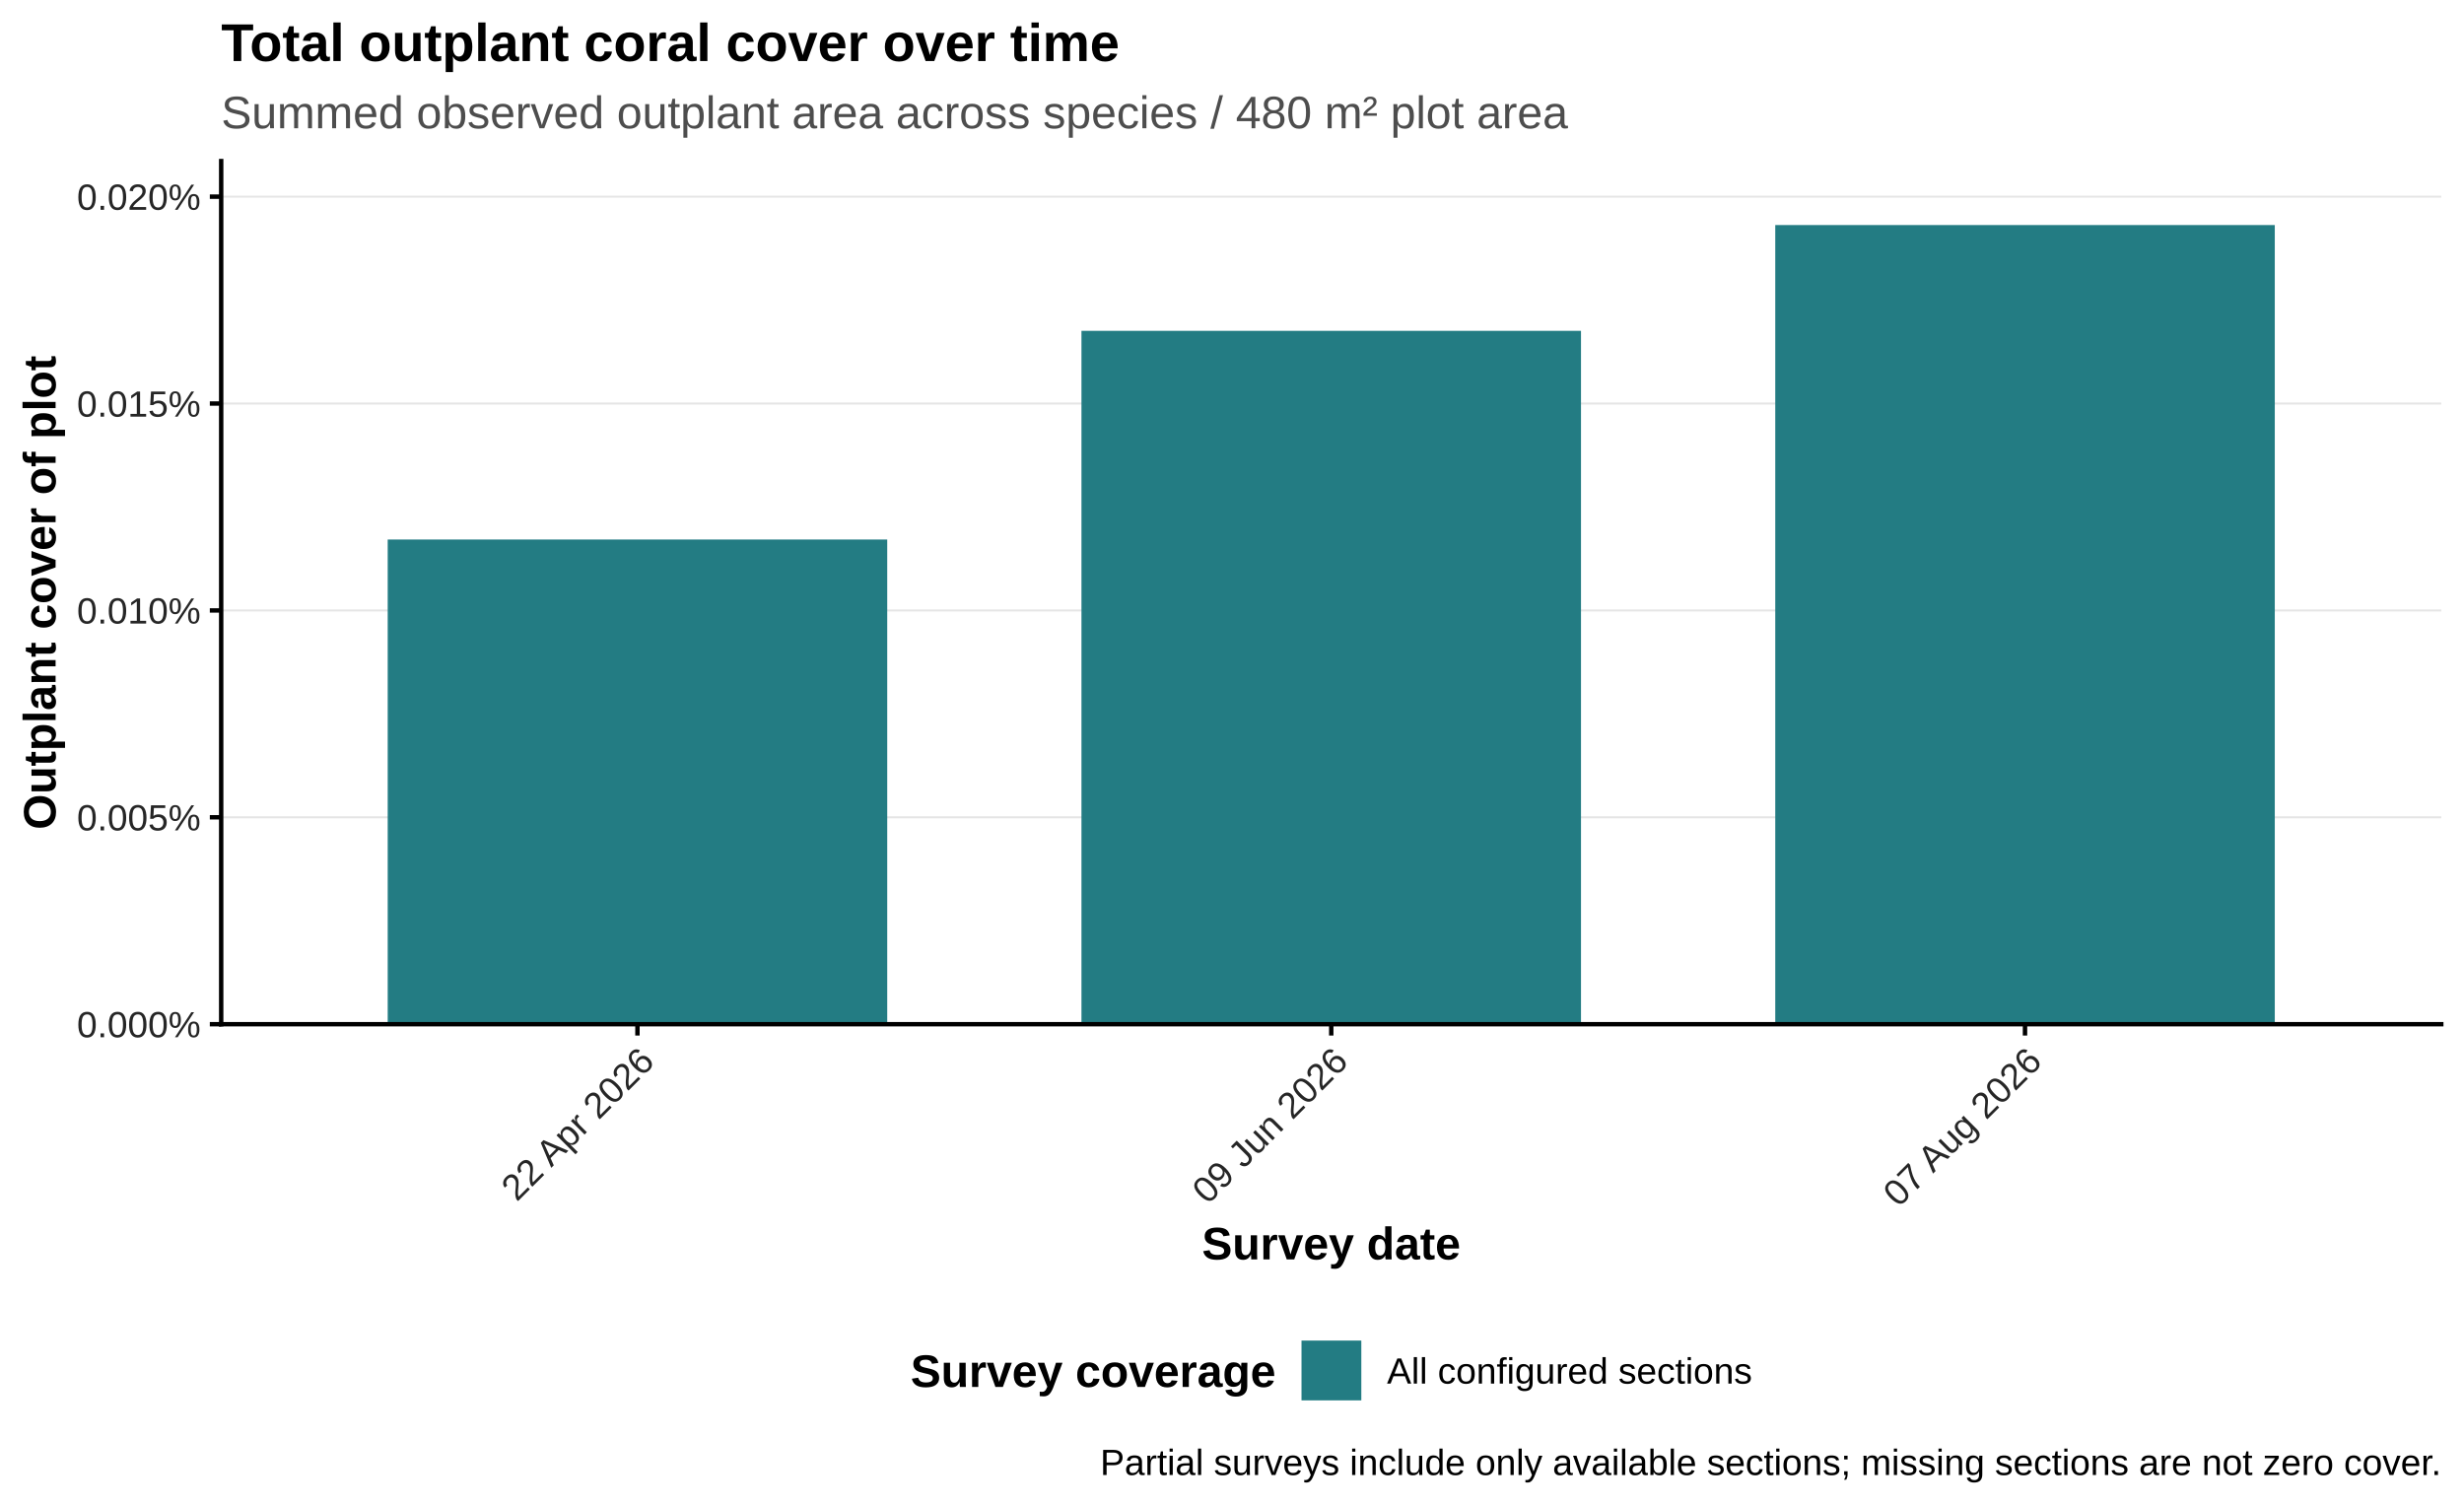
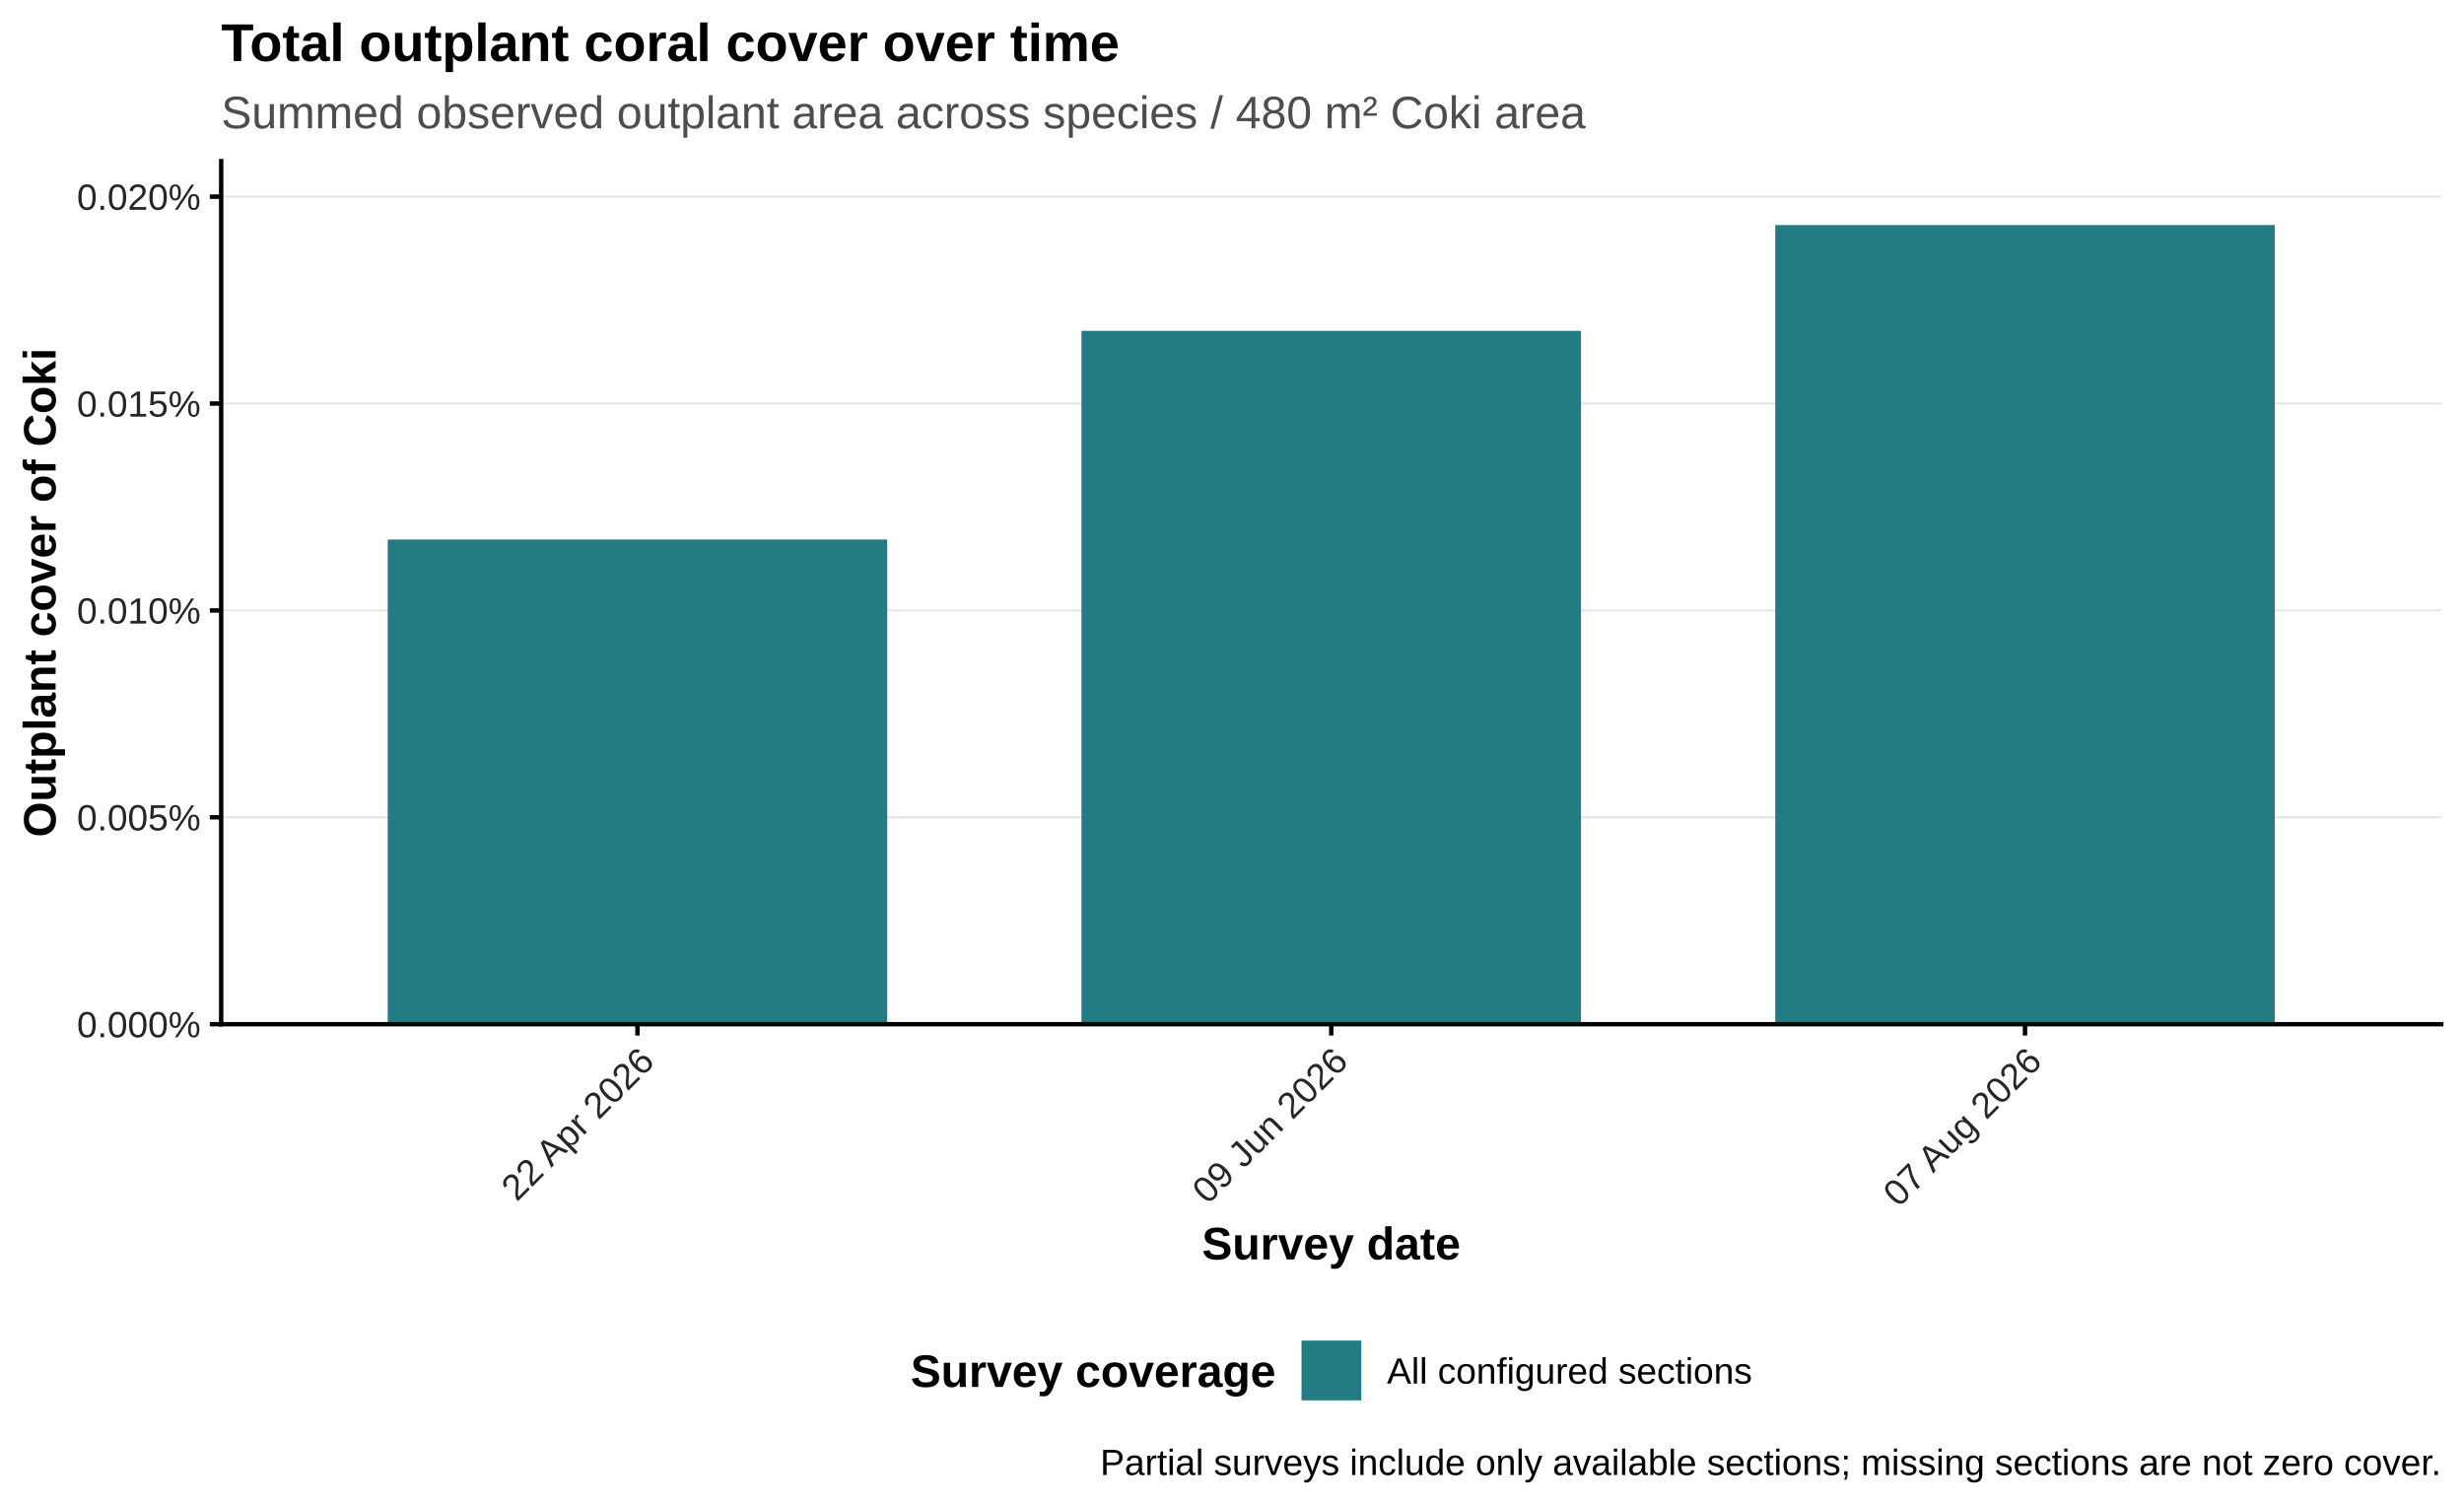
<svg xmlns="http://www.w3.org/2000/svg" class="svglite" width="648.00pt" height="396.00pt" viewBox="0 0 648.00 396.00">
  <defs>
    <style type="text/css">
    .svglite line, .svglite polyline, .svglite polygon, .svglite path, .svglite rect, .svglite circle {
      fill: none;
      stroke: #000000;
      stroke-linecap: round;
      stroke-linejoin: round;
      stroke-miterlimit: 10.00;
    }
    .svglite text {
      white-space: pre;
    }
  </style>
  </defs>
  <rect width="100%" height="100%" style="stroke: none; fill: #FFFFFF;" />
  <defs>
    <clipPath id="cpMC4wMHw2NDguMDB8MC4wMHwzOTYuMDA=">
      <rect x="0.00" y="0.00" width="648.00" height="396.00" />
    </clipPath>
  </defs>
  <g clip-path="url(#cpMC4wMHw2NDguMDB8MC4wMHwzOTYuMDA=)">
    <rect x="-0" y="-0" width="648.00" height="396.00" style="stroke-width: 1.16; stroke: #FFFFFF; fill: #FFFFFF;" />
  </g>
  <defs>
    <clipPath id="cpNTguMTd8NjQyLjAyfDQyLjM2fDI2OS4zNQ==">
      <rect x="58.17" y="42.36" width="583.85" height="226.98" />
    </clipPath>
  </defs>
  <g clip-path="url(#cpNTguMTd8NjQyLjAyfDQyLjM2fDI2OS4zNQ==)">
    <rect x="58.17" y="42.36" width="583.85" height="226.98" style="stroke-width: 1.16; stroke: none; fill: #FFFFFF;" />
    <polyline points="58.17,269.35 642.02,269.35 " style="stroke-width: 0.53; stroke: #E5E5E5; stroke-linecap: butt;" />
    <polyline points="58.17,214.94 642.02,214.94 " style="stroke-width: 0.53; stroke: #E5E5E5; stroke-linecap: butt;" />
    <polyline points="58.17,160.54 642.02,160.54 " style="stroke-width: 0.53; stroke: #E5E5E5; stroke-linecap: butt;" />
    <polyline points="58.17,106.13 642.02,106.13 " style="stroke-width: 0.53; stroke: #E5E5E5; stroke-linecap: butt;" />
    <polyline points="58.17,51.72 642.02,51.72 " style="stroke-width: 0.53; stroke: #E5E5E5; stroke-linecap: butt;" />
    <rect x="101.96" y="141.89" width="131.37" height="127.46" style="stroke-width: 1.16; stroke: none; stroke-linecap: butt; stroke-linejoin: miter; fill: #237C83;" />
    <rect x="284.41" y="87.01" width="131.37" height="182.33" style="stroke-width: 1.16; stroke: none; stroke-linecap: butt; stroke-linejoin: miter; fill: #237C83;" />
    <rect x="466.87" y="59.18" width="131.37" height="210.17" style="stroke-width: 1.16; stroke: none; stroke-linecap: butt; stroke-linejoin: miter; fill: #237C83;" />
  </g>
  <g clip-path="url(#cpMC4wMHw2NDguMDB8MC4wMHwzOTYuMDA=)">
    <polyline points="58.17,269.35 58.17,42.36 " style="stroke-width: 1.16; stroke-linecap: square;" />
    <text x="52.79" y="272.79" text-anchor="end" style="font-size: 9.60px;fill: #262626; font-family: &quot;Arial&quot;;" textLength="32.54px" lengthAdjust="spacingAndGlyphs">0.000%</text>
    <text x="52.79" y="218.38" text-anchor="end" style="font-size: 9.60px;fill: #262626; font-family: &quot;Arial&quot;;" textLength="32.54px" lengthAdjust="spacingAndGlyphs">0.005%</text>
    <text x="52.79" y="163.98" text-anchor="end" style="font-size: 9.60px;fill: #262626; font-family: &quot;Arial&quot;;" textLength="32.54px" lengthAdjust="spacingAndGlyphs">0.010%</text>
    <text x="52.79" y="109.57" text-anchor="end" style="font-size: 9.60px;fill: #262626; font-family: &quot;Arial&quot;;" textLength="32.54px" lengthAdjust="spacingAndGlyphs">0.015%</text>
    <text x="52.79" y="55.17" text-anchor="end" style="font-size: 9.60px;fill: #262626; font-family: &quot;Arial&quot;;" textLength="32.54px" lengthAdjust="spacingAndGlyphs">0.020%</text>
    <polyline points="55.18,269.35 58.17,269.35 " style="stroke-width: 1.16; stroke-linecap: butt;" />
    <polyline points="55.18,214.94 58.17,214.94 " style="stroke-width: 1.16; stroke-linecap: butt;" />
    <polyline points="55.18,160.54 58.17,160.54 " style="stroke-width: 1.16; stroke-linecap: butt;" />
    <polyline points="55.18,106.13 58.17,106.13 " style="stroke-width: 1.16; stroke-linecap: butt;" />
    <polyline points="55.18,51.72 58.17,51.72 " style="stroke-width: 1.16; stroke-linecap: butt;" />
    <polyline points="58.17,269.35 642.02,269.35 " style="stroke-width: 1.16; stroke-linecap: square;" />
    <polyline points="167.64,272.33 167.64,269.35 " style="stroke-width: 1.16; stroke-linecap: butt;" />
    <polyline points="350.10,272.33 350.10,269.35 " style="stroke-width: 1.16; stroke-linecap: butt;" />
    <polyline points="532.55,272.33 532.55,269.35 " style="stroke-width: 1.16; stroke-linecap: butt;" />
    <text transform="translate(172.51,279.59) rotate(-45)" text-anchor="end" style="font-size: 9.60px;fill: #262626; font-family: &quot;Arial&quot;;" textLength="52.27px" lengthAdjust="spacingAndGlyphs">22 Apr 2026</text>
    <text transform="translate(354.96,279.59) rotate(-45)" text-anchor="end" style="font-size: 9.60px;fill: #262626; font-family: &quot;Arial&quot;;" textLength="52.80px" lengthAdjust="spacingAndGlyphs">09 Jun 2026</text>
    <text transform="translate(537.42,279.59) rotate(-45)" text-anchor="end" style="font-size: 9.60px;fill: #262626; font-family: &quot;Arial&quot;;" textLength="54.41px" lengthAdjust="spacingAndGlyphs">07 Aug 2026</text>
    <text x="350.10" y="331.20" text-anchor="middle" style="font-size: 12.00px; font-weight: bold; font-family: &quot;Arial&quot;;" textLength="68.04px" lengthAdjust="spacingAndGlyphs">Survey date</text>
-     <text transform="translate(14.62,155.85) rotate(-90)" text-anchor="middle" style="font-size: 12.00px; font-weight: bold; font-family: &quot;Arial&quot;;" textLength="124.67px" lengthAdjust="spacingAndGlyphs">Outplant cover of plot</text>
+     <text transform="translate(14.62,155.85) rotate(-90)" text-anchor="middle" style="font-size: 12.00px; font-weight: bold; font-family: &quot;Arial&quot;;" textLength="128.69px" lengthAdjust="spacingAndGlyphs">Outplant cover of Coki</text>
    <rect x="233.48" y="345.80" width="233.24" height="29.24" style="stroke-width: 1.16; stroke: none; fill: #FFFFFF;" />
    <text x="239.46" y="364.74" style="font-size: 12.00px; font-weight: bold; font-family: &quot;Arial&quot;;" textLength="96.07px" lengthAdjust="spacingAndGlyphs">Survey coverage</text>
    <rect x="341.50" y="351.78" width="17.28" height="17.28" style="stroke-width: 1.16; stroke: none; fill: #FFFFFF;" />
    <rect x="342.28" y="352.55" width="15.73" height="15.73" style="stroke-width: 1.16; stroke: none; stroke-linecap: butt; stroke-linejoin: miter; fill: #237C83;" />
    <text x="364.76" y="363.86" style="font-size: 9.60px; font-family: &quot;Arial&quot;;" textLength="95.98px" lengthAdjust="spacingAndGlyphs">All configured sections</text>
-     <text x="58.17" y="33.74" style="font-size: 12.00px;fill: #4D4D4D; font-family: &quot;Arial&quot;;" textLength="354.17px" lengthAdjust="spacingAndGlyphs">Summed observed outplant area across species / 480 m² plot area</text>
+     <text x="58.17" y="33.74" style="font-size: 12.00px;fill: #4D4D4D; font-family: &quot;Arial&quot;;" textLength="358.83px" lengthAdjust="spacingAndGlyphs">Summed observed outplant area across species / 480 m² Coki area</text>
    <text x="58.17" y="16.05" style="font-size: 14.00px; font-weight: bold; font-family: &quot;Arial&quot;;" textLength="237.18px" lengthAdjust="spacingAndGlyphs">Total outplant coral cover over time</text>
    <text x="642.02" y="387.90" text-anchor="end" style="font-size: 9.60px; font-family: &quot;Arial&quot;;" textLength="352.94px" lengthAdjust="spacingAndGlyphs">Partial surveys include only available sections; missing sections are not zero cover.</text>
  </g>
</svg>
